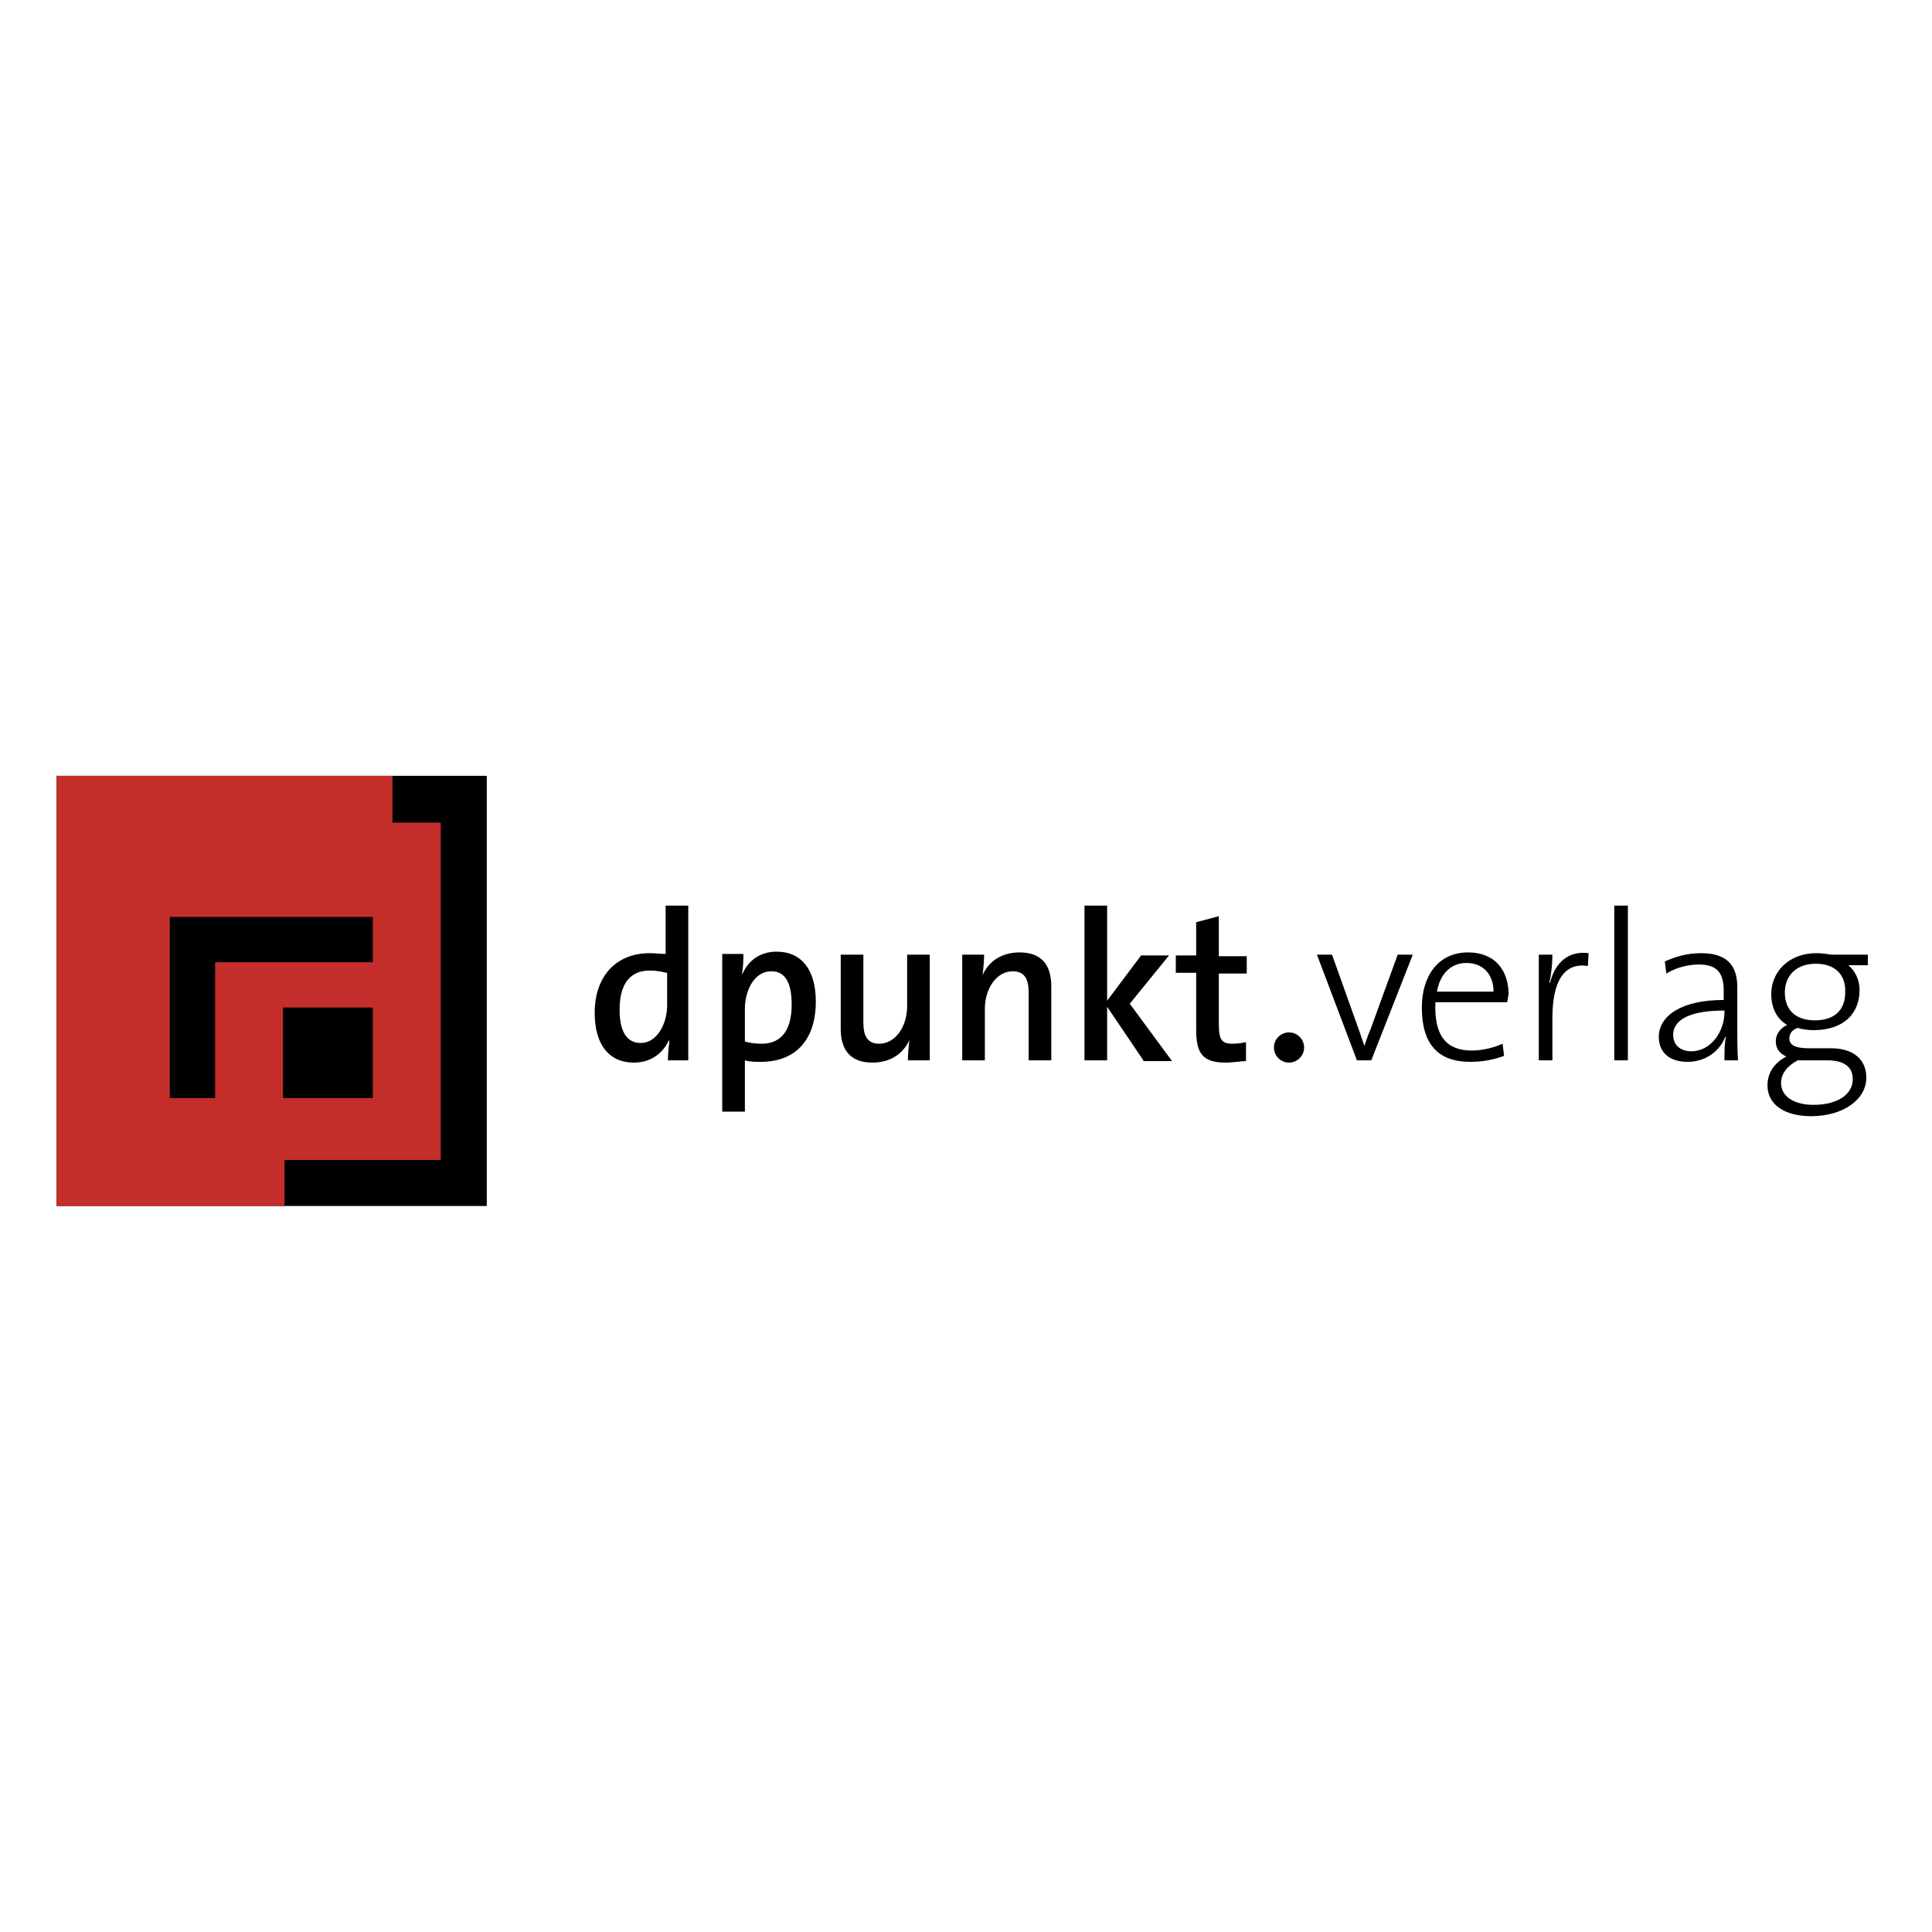
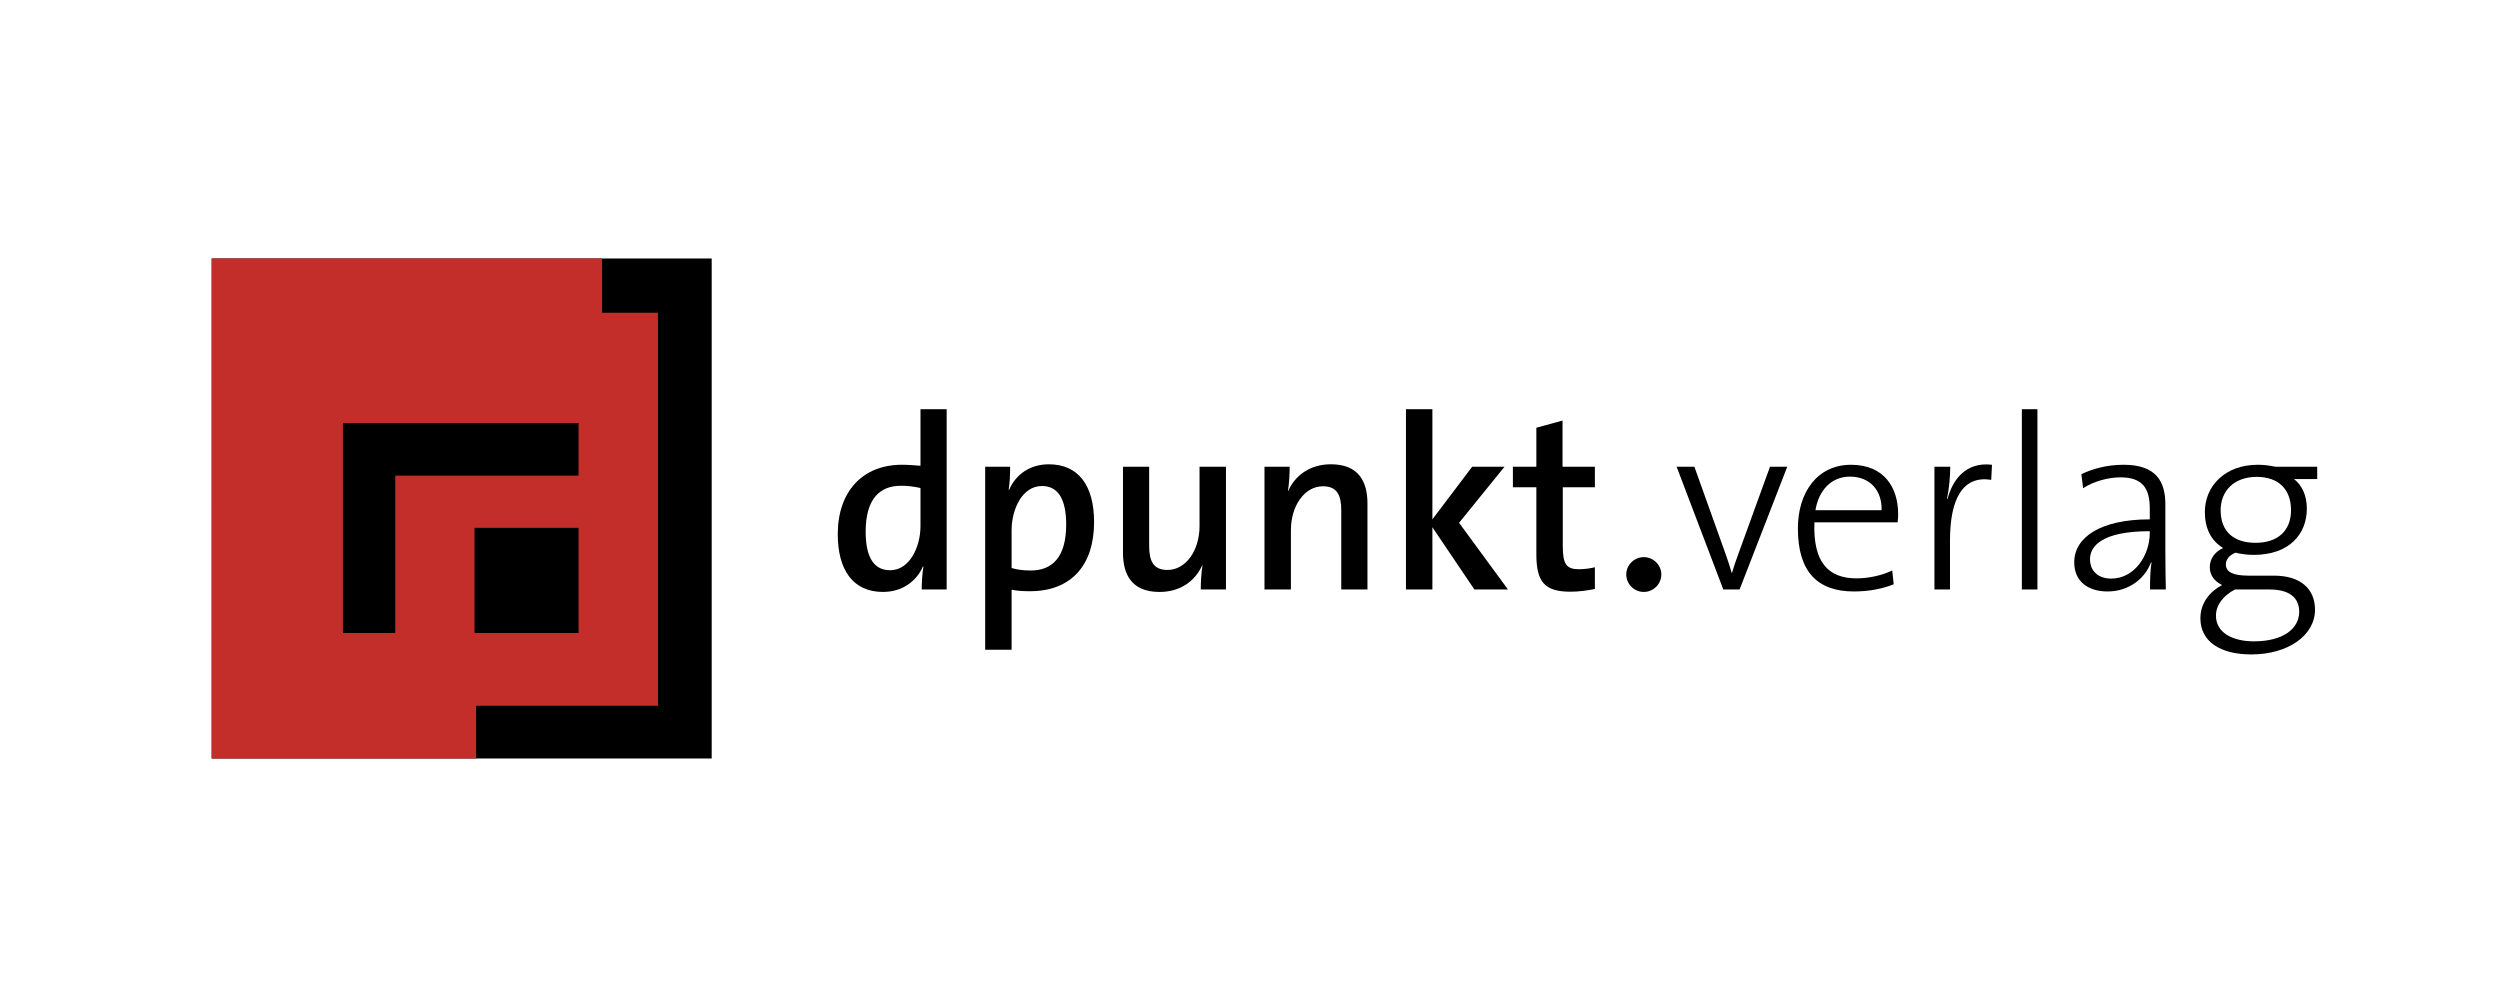
- <svg xmlns="http://www.w3.org/2000/svg" version="1.1" id="Ebene_1" x="0px" y="0px" viewBox="352 152 256 256" enable-background="new 352 152 256 256" xml:space="preserve">
-   <rect x="359.5" y="254.8" width="57" height="57" />
-   <polyline fill="#C32E2B" points="359.6,254.8 404,254.8 404,261 410.4,261 410.4,305.7 389.7,305.7 389.7,311.8 359.5,311.8   359.5,254.8 " />
-   <rect x="389.5" y="285.5" width="11.9" height="12" />
-   <polygon points="374.5,297.5 374.5,273.5 401.4,273.5 401.4,279.5 380.5,279.5 380.5,297.5 " />
-   <path d="M440.5,292.5c0-0.7,0.1-1.8,0.2-2.6h-0.1c-0.8,1.7-2.4,2.9-4.6,2.9c-3.4,0-5.2-2.5-5.2-6.6c0-4.8,2.8-7.9,7.3-7.9  c0.7,0,1.4,0.1,2.1,0.1v-6.4h3v20.5H440.5L440.5,292.5z M440.3,280.9c-0.8-0.2-1.5-0.3-2.2-0.3c-2.4,0-4,1.5-4,5.2  c0,2.8,0.9,4.4,2.8,4.4c2.2,0,3.5-2.6,3.5-5V280.9L440.3,280.9z M452.8,292.7c-0.8,0-1.4,0-2.1-0.2v6.8h-3v-20.9h2.8  c0,0.7,0,1.9-0.2,2.6h0.1c0.8-1.8,2.4-2.9,4.5-2.9c3.3,0,5.2,2.4,5.2,6.6C460.1,289.7,457.5,292.7,452.8,292.7L452.8,292.7z   M454.2,280.7c-2.3,0-3.5,2.6-3.5,5v4.3c0.6,0.2,1.4,0.3,2.2,0.3c2.4,0,4-1.5,4-5.2C456.9,282.3,456.1,280.7,454.2,280.7  L454.2,280.7z M472.3,292.5c0-0.7,0.1-1.9,0.2-2.7l0,0c-0.8,1.8-2.5,3-4.9,3c-3.2,0-4.2-2-4.2-4.5v-9.8h3v9c0,1.7,0.5,2.8,2.1,2.8  c2.1,0,3.7-2.2,3.7-5v-6.8h3v14H472.3L472.3,292.5z M488.3,292.5v-9c0-1.7-0.5-2.8-2.1-2.8c-2.1,0-3.7,2.2-3.7,5v6.8h-3v-14h2.9  c0,0.7-0.1,1.9-0.2,2.7l0,0c0.8-1.8,2.5-3,4.9-3c3.2,0,4.2,2,4.2,4.5v9.8H488.3L488.3,292.5z M503.5,292.5l-4.8-7.1v7.1h-3v-20.5h3  v12.6l4.5-6h3.7l-5.2,6.4l5.6,7.6H503.5L503.5,292.5z M514.4,292.8c-3,0-3.9-1.2-3.9-4.3v-7.6h-2.7v-2.3h2.7v-4.4l3-0.8v5.3h3.7v2.3  h-3.7v6.7c0,2.1,0.4,2.6,1.8,2.6c0.6,0,1.3-0.1,1.8-0.2v2.5C516.4,292.6,515.4,292.8,514.4,292.8L514.4,292.8z M524.8,290.8  c0,1.1-0.9,2-2,2c-1.1,0-2-0.9-2-2c0-1.1,0.9-2,2-2C523.9,288.8,524.8,289.7,524.8,290.8z M533.7,292.5h-1.9l-5.3-14h2l3.5,9.8  c0.3,0.8,0.5,1.5,0.8,2.3h0c0.2-0.7,0.5-1.5,0.8-2.2l3.6-9.9h2L533.7,292.5L533.7,292.5z M551.7,284.8h-9.5  c-0.2,4.5,1.5,6.4,4.8,6.4c1.5,0,3-0.4,4.1-0.9l0.2,1.6c-1.3,0.5-2.8,0.8-4.5,0.8c-4.2,0-6.4-2.3-6.4-7.2c0-4.2,2.2-7.3,6.1-7.3  c3.8,0,5.4,2.6,5.4,5.6C551.8,284.1,551.8,284.4,551.7,284.8z M546.3,279.6c-2.1,0-3.5,1.5-3.9,3.8h7.5  C549.9,281.2,548.6,279.6,546.3,279.6z M562.4,280c-3.2-0.5-4.7,2.1-4.7,6.9v5.6h-1.8v-14h1.8c0,1-0.1,2.4-0.4,3.7l0.1,0  c0.5-2.1,2-4.3,5.1-3.9L562.4,280z M565.9,292.5v-20.5h1.8v20.5H565.9z M580.5,292.5c0-1.1,0-2.3,0.2-3.1l-0.1,0  c-0.7,1.8-2.5,3.3-5,3.3c-2.2,0-3.8-1.1-3.8-3.3c0-2.8,3-4.9,8.6-4.9v-1.2c0-2.3-0.8-3.5-3.3-3.5c-1.4,0-3,0.4-4.3,1.2l-0.2-1.6  c1.3-0.6,2.9-1.1,4.8-1.1c3.7,0,4.8,1.9,4.8,4.5v5.4c0,1.4,0,3.1,0.1,4.3L580.5,292.5L580.5,292.5z M580.5,285.9  c-5.6,0-6.8,1.8-6.8,3.2s1,2.2,2.4,2.2c2.6,0,4.4-2.6,4.4-5.2V285.9z M592,299.9c-3.5,0-5.8-1.5-5.8-4.1c0-1.8,1.1-3.1,2.5-3.8  c-0.9-0.4-1.4-1.1-1.4-2c0-0.9,0.5-1.7,1.5-2.2c-1.4-0.8-2.1-2.3-2.1-4.1c0-2.9,2.3-5.4,6-5.4c0.7,0,1.3,0.1,2,0.2h4.8v1.4h-2.6  c0.9,0.7,1.5,1.9,1.5,3.3c0,3-2,5.3-6.1,5.3c-0.7,0-1.5-0.1-2.1-0.3c-0.8,0.3-1.1,0.8-1.1,1.4c0,0.9,0.8,1.3,2.6,1.3h2.9  c3,0,4.7,1.5,4.7,3.9C599.3,297.7,596.2,299.9,592,299.9L592,299.9z M594.1,292.5h-3.9c-1.3,0.7-2.2,1.7-2.2,3  c0,1.9,1.9,2.9,4.3,2.9c3.2,0,5.2-1.4,5.2-3.4C597.5,293.4,596.4,292.5,594.1,292.5L594.1,292.5z M592.6,279.7  c-2.6,0-4.1,1.6-4.1,3.8c0,2.4,1.5,3.7,4,3.7c2.5,0,4-1.3,4-3.7C596.6,281.1,595.1,279.7,592.6,279.7z" />
+ <svg xmlns="http://www.w3.org/2000/svg" version="1.1" id="Ebene_1" x="0px" y="0px" viewBox="0 0 141.73 56.69" style="enable-background=new 0 0 141.73 56.69" xml:space="preserve">
+   <g>
+     <g>
+       <rect x="12.001" y="14.654" width="28.346" height="28.346" />
+       <polyline fill="#C32E2B" points="12.049,14.654 34.132,14.654 34.132,17.729 37.301,17.729 37.301,40.01 26.992,40.01 26.992,43    12,43 12.001,14.654" />
+       <rect x="26.902" y="29.924" width="5.896" height="5.961" />
+       <polygon points="19.442,35.885 19.442,23.98 32.798,23.98 32.798,26.963 22.408,26.963 22.408,35.885" />
+       <g>
+         <path d="M52.254,33.419c0-0.364,0.028-0.91,0.098-1.302h-0.028c-0.378,0.854-1.19,1.441-2.268,1.441     c-1.708,0-2.562-1.26-2.562-3.275c0-2.395,1.386-3.935,3.64-3.935c0.336,0,0.672,0.028,1.05,0.057v-3.206h1.484v10.22H52.254z      M52.184,27.665c-0.378-0.084-0.742-0.126-1.106-0.126c-1.19,0-2.002,0.728-2.002,2.604c0,1.4,0.434,2.185,1.386,2.185     c1.106,0,1.722-1.316,1.722-2.506V27.665z" />
+         <path d="M58.4,33.517c-0.392,0-0.686-0.014-1.05-0.084v3.402h-1.498V26.461h1.414c0,0.364-0.014,0.924-0.084,1.302h0.028     c0.392-0.882,1.19-1.441,2.254-1.441c1.652,0,2.562,1.176,2.562,3.275C62.026,32.047,60.724,33.517,58.4,33.517z M59.072,27.553     c-1.12,0-1.722,1.316-1.722,2.506v2.143c0.322,0.098,0.672,0.14,1.092,0.14c1.19,0,2.002-0.728,2.002-2.604     C60.444,28.337,60.01,27.553,59.072,27.553z" />
+         <path d="M68.074,33.419c0-0.364,0.028-0.966,0.098-1.358l-0.014-0.014c-0.406,0.896-1.246,1.512-2.422,1.512     c-1.582,0-2.072-0.993-2.072-2.226v-4.872h1.484v4.48c0,0.867,0.238,1.371,1.036,1.371c1.05,0,1.82-1.105,1.82-2.491v-3.36h1.498     v6.958H68.074z" />
+         <path d="M76.039,33.419v-4.48c0-0.867-0.237-1.371-1.035-1.371c-1.051,0-1.82,1.105-1.82,2.491v3.36h-1.498v-6.958h1.428     c0,0.364-0.027,0.966-0.098,1.358l0.014,0.014c0.406-0.896,1.246-1.512,2.422-1.512c1.582,0,2.072,0.994,2.072,2.226v4.872     H76.039z" />
+         <path d="M83.586,33.419l-2.381-3.528v3.528h-1.498v-10.22h1.498v6.244l2.254-2.982h1.834l-2.575,3.178l2.772,3.78H83.586z" />
+         <path d="M89.031,33.545c-1.484,0-1.932-0.574-1.932-2.128v-3.794h-1.33v-1.162h1.33v-2.212l1.484-0.406v2.618h1.834v1.162h-1.82     v3.332c0,1.036,0.209,1.315,0.91,1.315c0.308,0,0.644-0.042,0.91-0.111v1.231C90.012,33.475,89.493,33.545,89.031,33.545z" />
+         <path d="M94.184,32.565c0,0.546-0.448,0.993-0.994,0.993c-0.547,0-0.994-0.447-0.994-0.993c0-0.532,0.447-0.98,0.994-0.98     C93.735,31.585,94.184,32.033,94.184,32.565z" />
+       </g>
+       <g>
+         <path d="M98.621,33.419h-0.924l-2.646-6.958h1.008l1.736,4.858c0.154,0.42,0.267,0.77,0.379,1.161h0.014     c0.111-0.363,0.238-0.756,0.378-1.119l1.778-4.9h0.979L98.621,33.419z" />
+         <path d="M107.581,29.611h-4.718c-0.084,2.254,0.77,3.178,2.395,3.178c0.728,0,1.512-0.196,2.016-0.448l0.084,0.784     c-0.631,0.252-1.387,0.406-2.254,0.406c-2.072,0-3.178-1.12-3.178-3.57c0-2.072,1.119-3.612,3.01-3.612     c1.89,0,2.674,1.303,2.674,2.801C107.609,29.247,107.609,29.415,107.581,29.611z M104.879,27.021     c-1.035,0-1.764,0.742-1.959,1.904h3.752C106.699,27.805,106.014,27.021,104.879,27.021z" />
+         <path d="M112.887,27.203c-1.582-0.252-2.338,1.021-2.338,3.443v2.772h-0.882v-6.958h0.896c0,0.49-0.056,1.204-0.183,1.82     l0.028,0.014c0.267-1.036,0.994-2.128,2.521-1.946L112.887,27.203z" />
+         <path d="M114.623,33.419v-10.22h0.883v10.22H114.623z" />
+         <path d="M121.889,33.419c0-0.56,0.015-1.12,0.084-1.526l-0.027-0.014c-0.336,0.91-1.246,1.652-2.465,1.652     c-1.077,0-1.889-0.546-1.889-1.652c0-1.414,1.483-2.436,4.283-2.436v-0.616c0-1.134-0.406-1.765-1.652-1.765     c-0.672,0-1.512,0.211-2.127,0.616l-0.099-0.798c0.658-0.308,1.456-0.532,2.394-0.532c1.849,0,2.367,0.952,2.367,2.24v2.674     c0,0.714,0.014,1.526,0.027,2.156H121.889z M121.875,30.115c-2.786,0-3.388,0.896-3.388,1.582c0,0.686,0.476,1.105,1.204,1.105     c1.316,0,2.184-1.315,2.184-2.59V30.115z" />
+         <path d="M127.629,37.101c-1.75,0-2.884-0.728-2.884-2.044c0-0.896,0.56-1.54,1.231-1.89c-0.434-0.21-0.699-0.56-0.699-1.008     c0-0.462,0.266-0.868,0.756-1.092c-0.7-0.421-1.036-1.135-1.036-2.044c0-1.456,1.134-2.675,2.996-2.675     c0.364,0,0.644,0.042,1.008,0.112h2.366v0.7h-1.316c0.448,0.336,0.729,0.938,0.729,1.666c0,1.47-1.008,2.632-3.023,2.632     c-0.351,0-0.757-0.056-1.022-0.126c-0.378,0.154-0.546,0.406-0.546,0.672c0,0.434,0.42,0.63,1.287,0.63h1.429     c1.512,0,2.338,0.742,2.338,1.933C131.241,36.022,129.715,37.101,127.629,37.101z M128.665,33.419h-1.96     c-0.645,0.336-1.078,0.868-1.078,1.484c0,0.966,0.938,1.456,2.156,1.456c1.609,0,2.563-0.687,2.563-1.681     C130.346,33.881,129.785,33.419,128.665,33.419z M127.938,27.035c-1.288,0-2.045,0.798-2.045,1.89     c0,1.204,0.729,1.848,1.988,1.848c1.219,0,2.002-0.657,2.002-1.848C129.883,27.735,129.17,27.035,127.938,27.035z" />
+       </g>
+     </g>
+   </g>
</svg>
